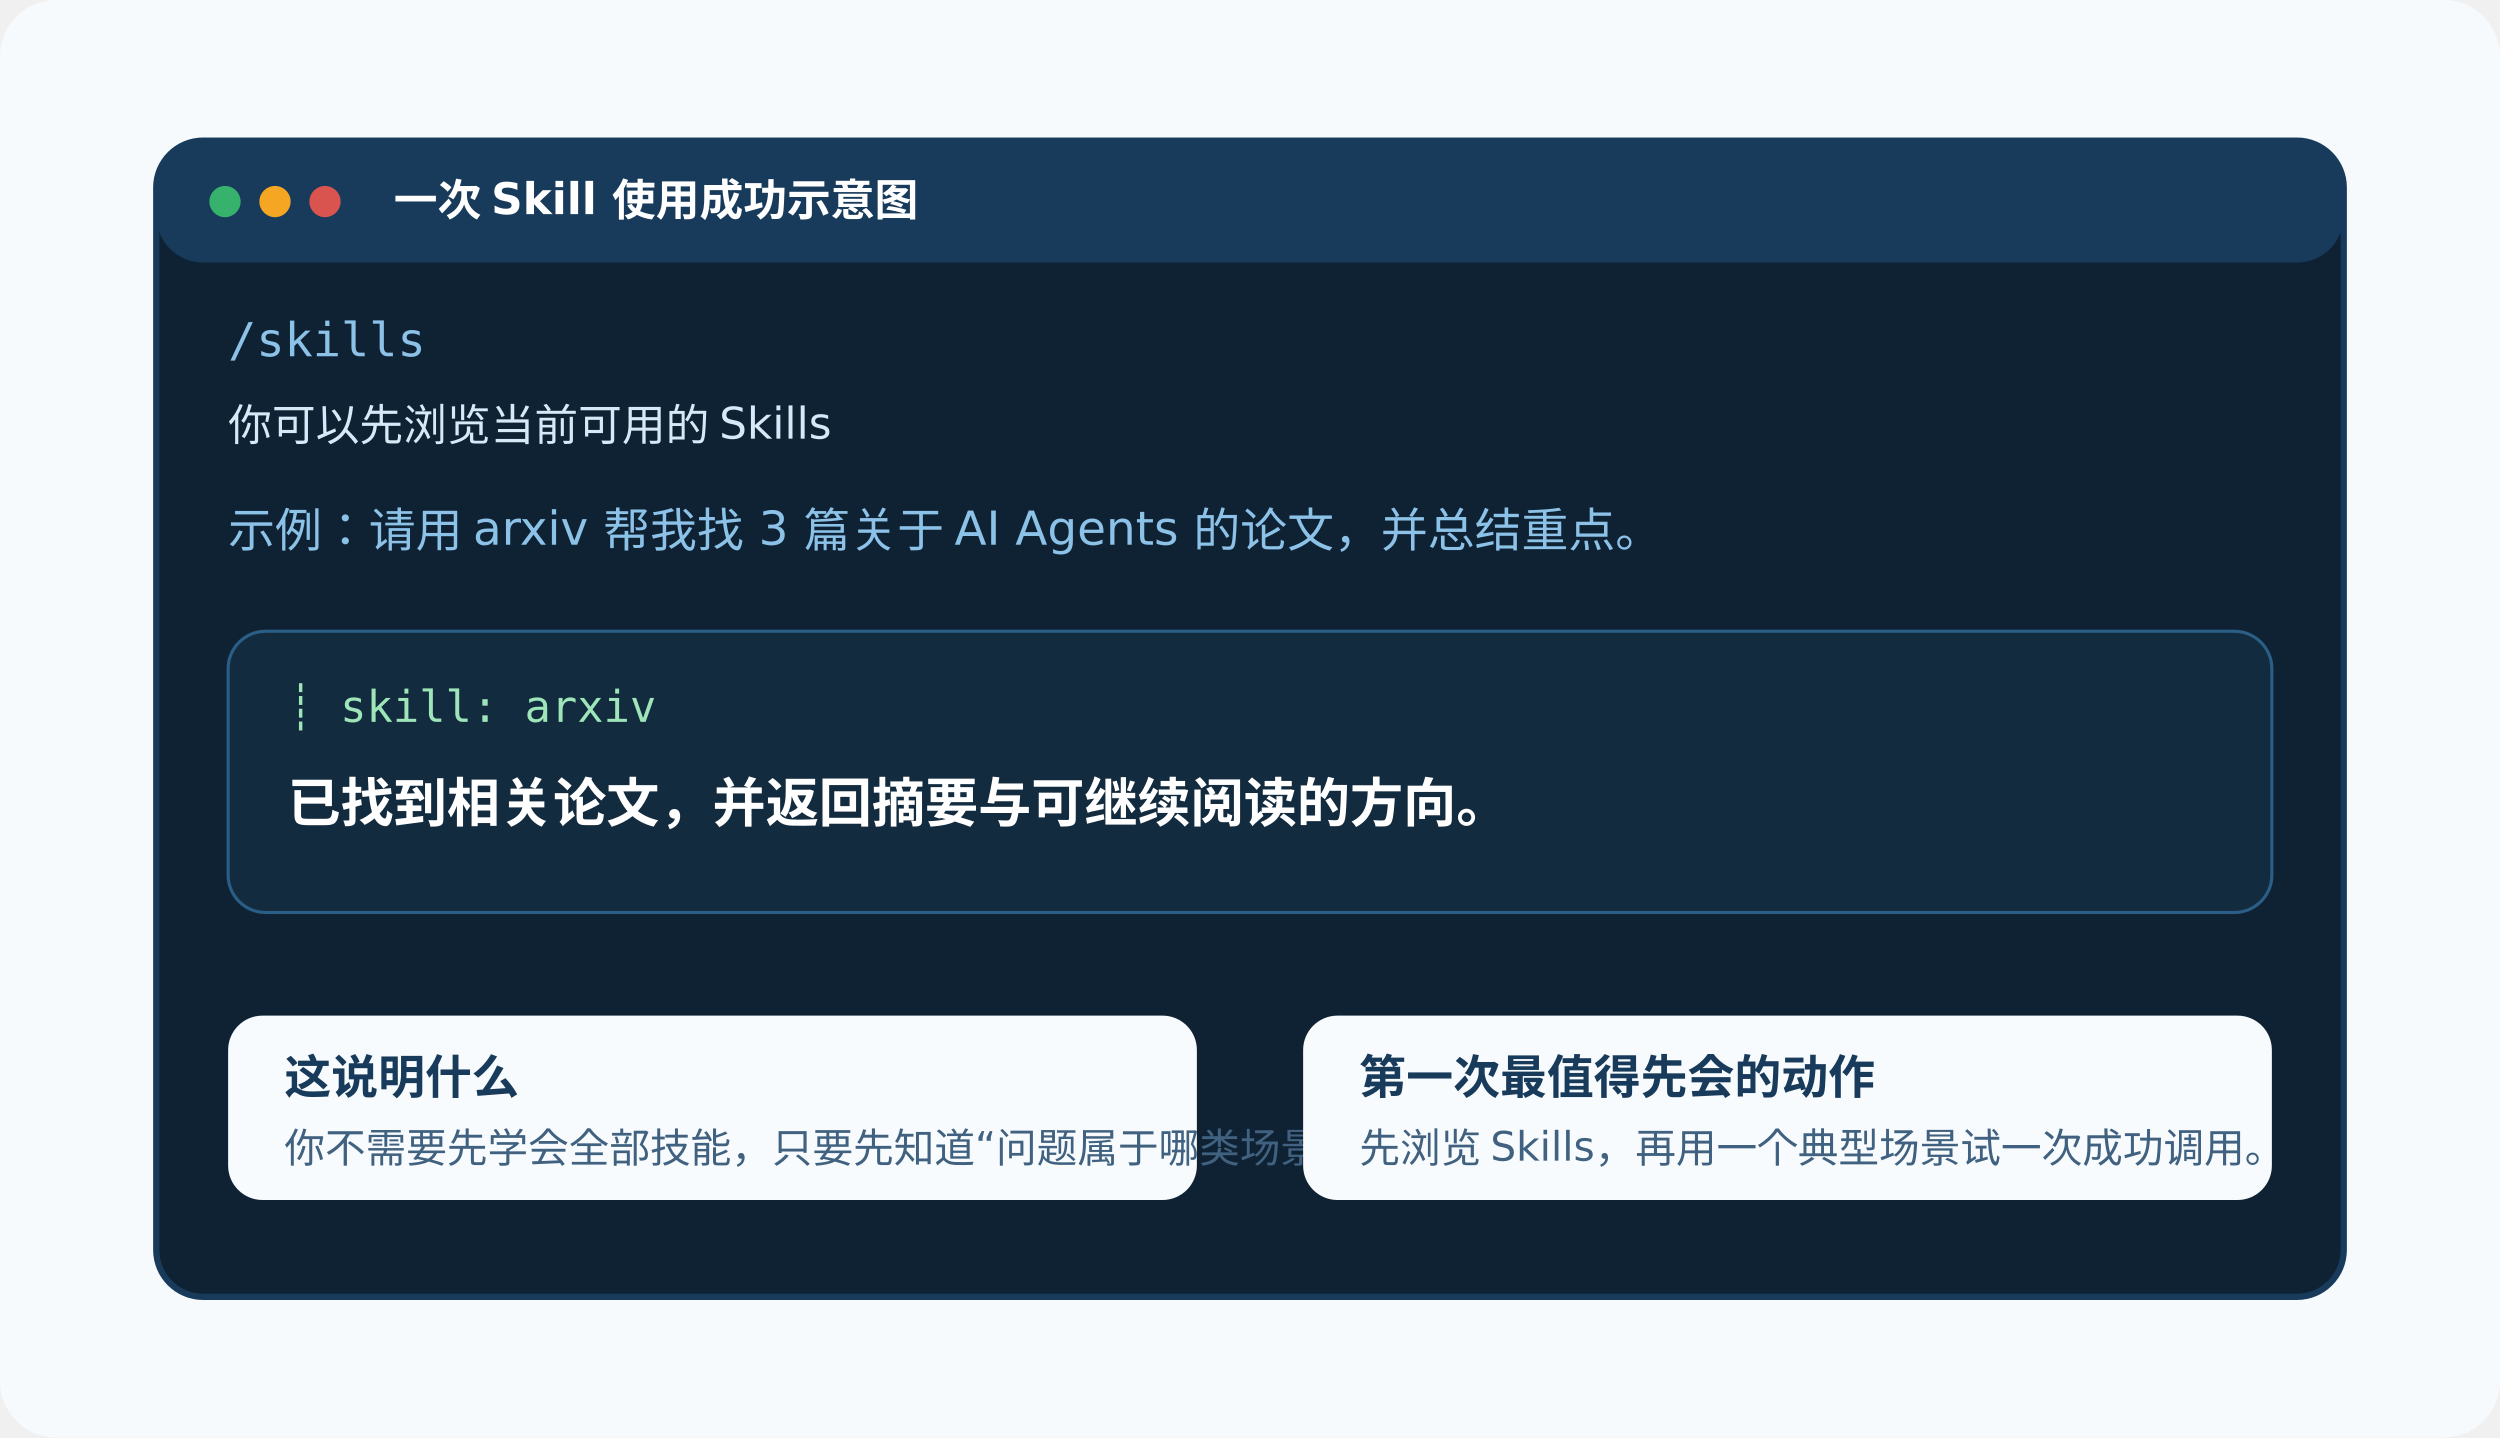
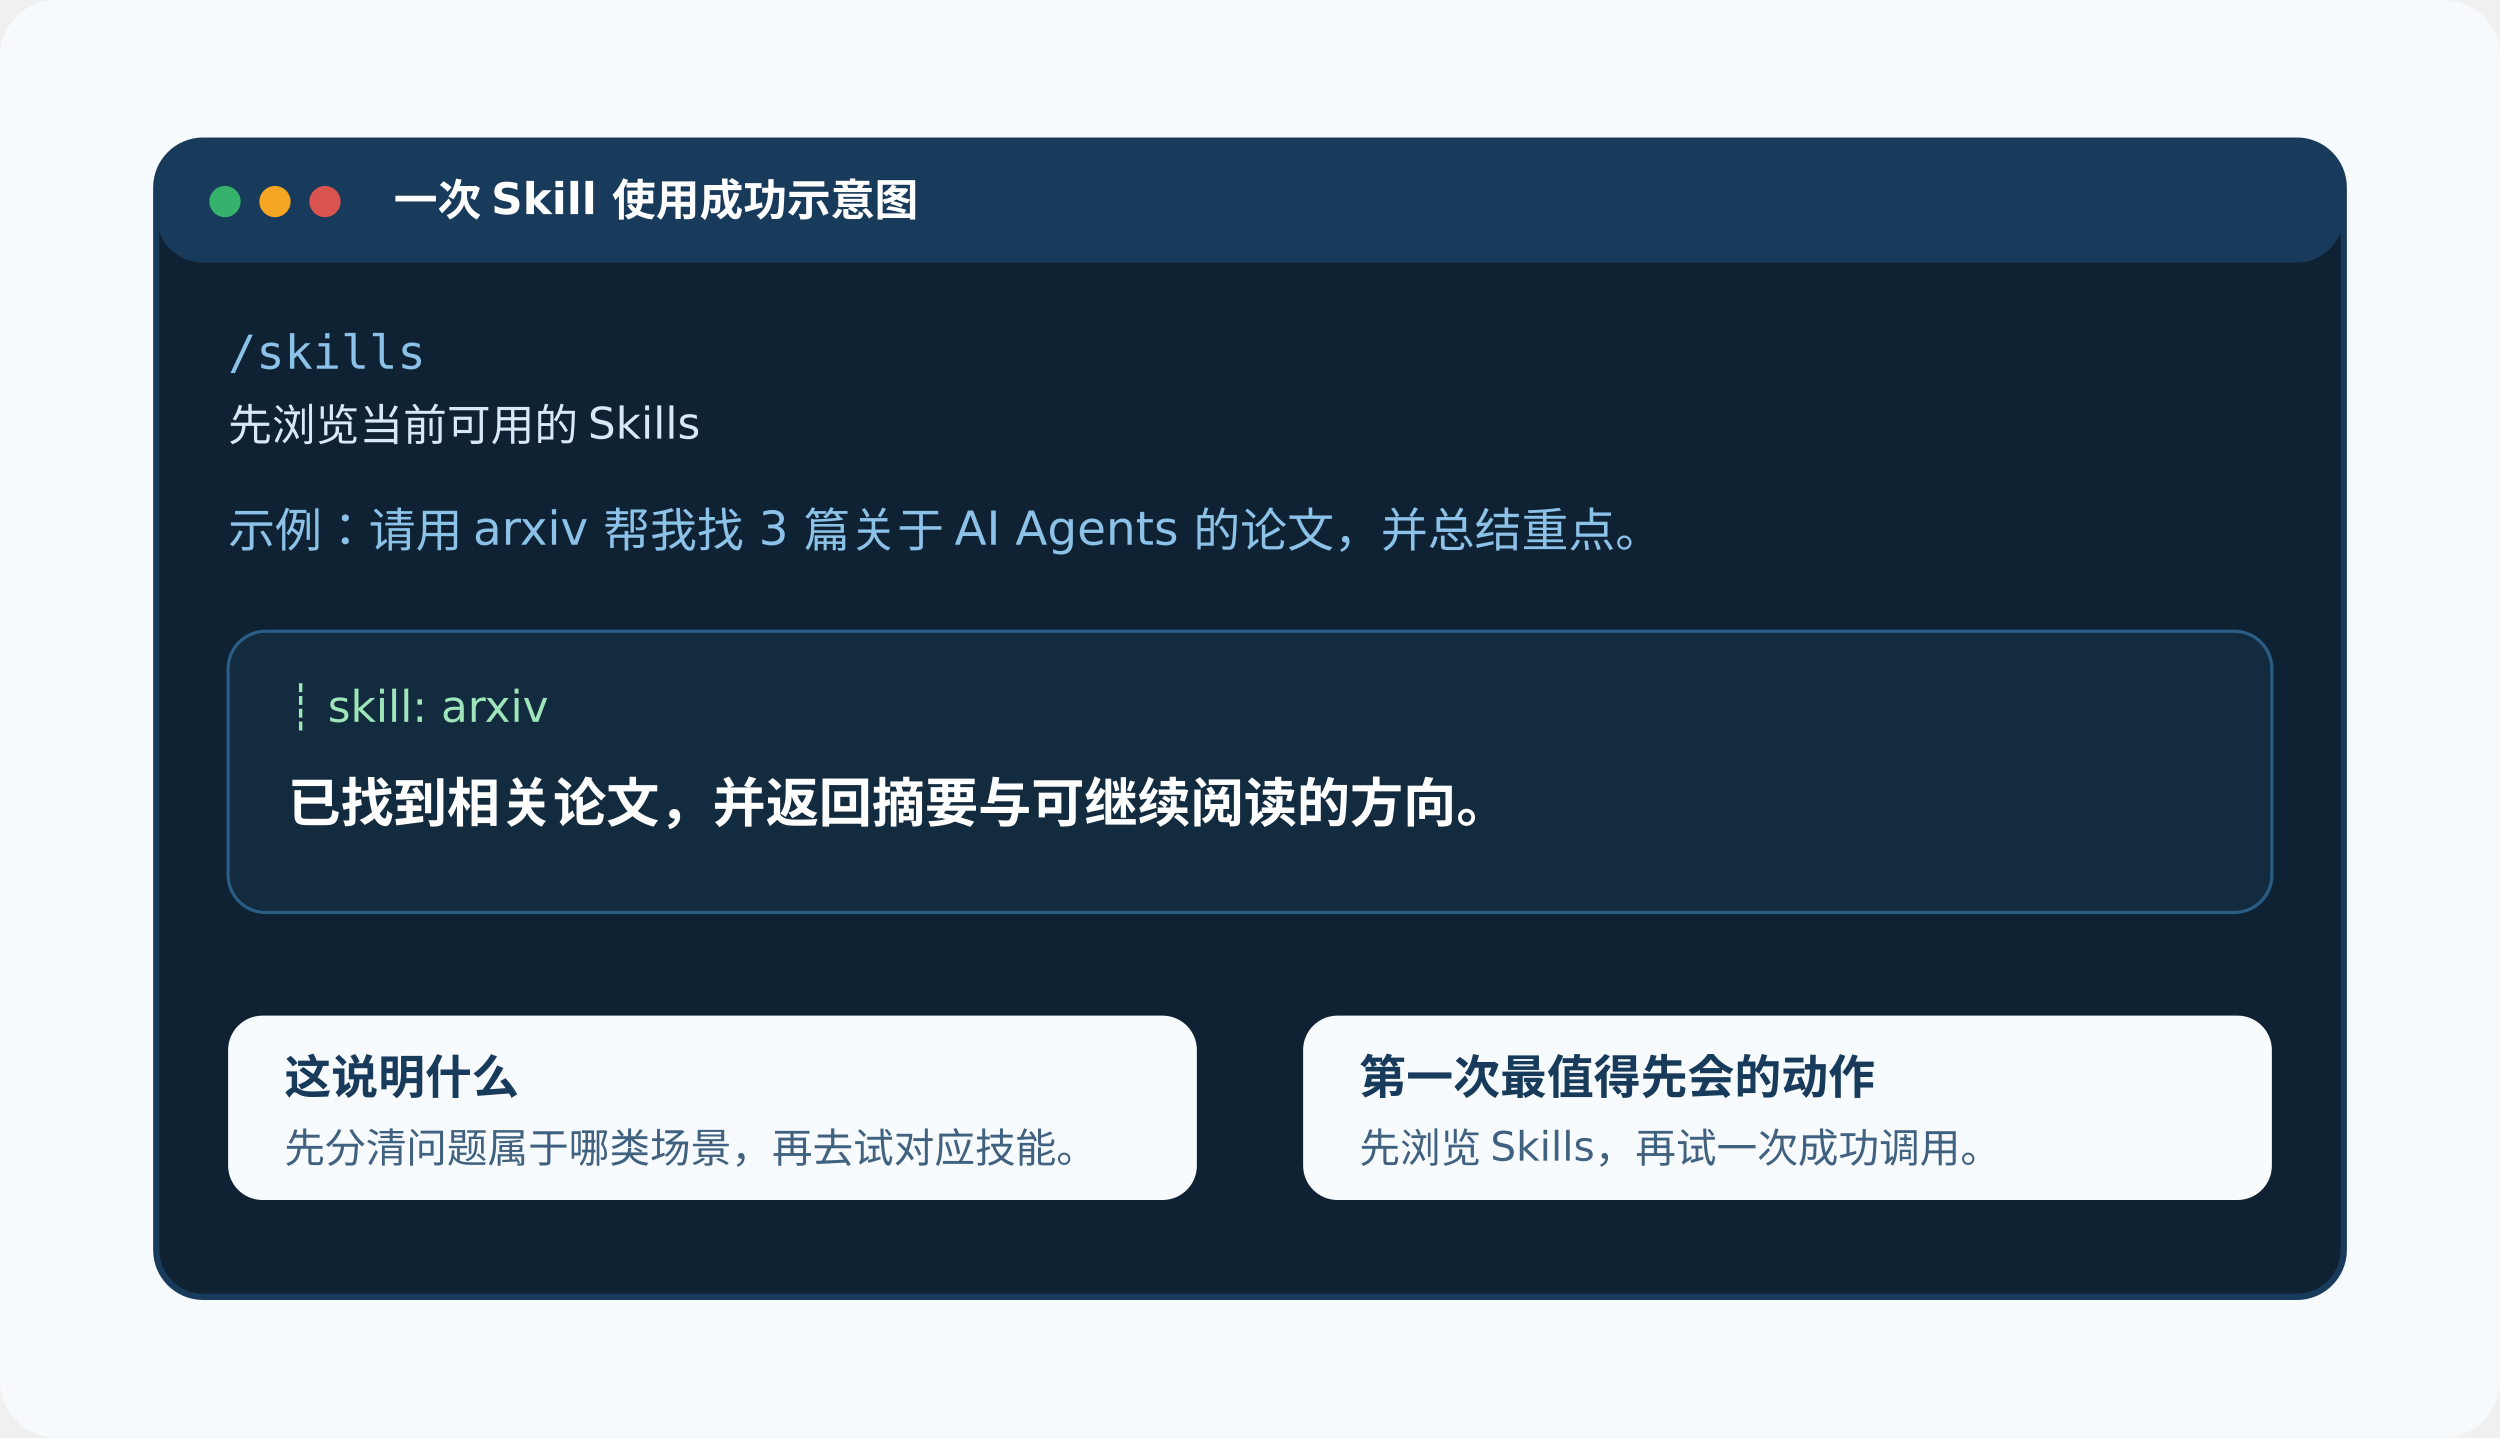
<svg xmlns="http://www.w3.org/2000/svg" width="1600" height="920" viewBox="0 0 1600 920" fill="none">
  <rect width="1600" height="920" rx="36" fill="#F7FAFC" />
  <rect x="100" y="90" width="1400" height="740" rx="30" fill="#0F2233" stroke="#183B5B" stroke-width="4" />
  <rect x="100" y="90" width="1400" height="78" rx="30" fill="#183B5B" />
  <circle cx="144" cy="129" r="10" fill="#37B26C" />
  <circle cx="176" cy="129" r="10" fill="#F5A623" />
  <circle cx="208" cy="129" r="10" fill="#D9534F" />
  <text x="252" y="138" fill="#FFFFFF" font-size="28" font-family="WenQuanYi Zen Hei, DejaVu Sans, sans-serif" font-weight="700">一次 Skill 使用成功示意图</text>
-   <text x="146" y="228" fill="#8DC2E8" font-size="30" font-family="DejaVu Sans Mono, monospace">/skills</text>
-   <text x="146" y="282" fill="#D7E9F7" font-size="28" font-family="WenQuanYi Zen Hei, DejaVu Sans, sans-serif">你可以先浏览当前可用的 Skills</text>
+   <text x="146" y="236" fill="#8DC2E8" font-size="30" font-family="DejaVu Sans Mono, monospace">/skills</text>
+   <text x="146" y="282" fill="#D7E9F7" font-size="28" font-family="WenQuanYi Zen Hei, DejaVu Sans, sans-serif">先浏览当前可用的 Skills</text>
  <text x="146" y="350" fill="#8DC2E8" font-size="30" font-family="WenQuanYi Zen Hei, DejaVu Sans, sans-serif">示例：请用 arxiv 帮我找 3 篇关于 AI Agents 的论文，并总结重点。</text>
  <rect x="146" y="404" width="1308" height="180" rx="24" fill="#132B3E" stroke="#2B5E86" stroke-width="2" />
-   <text x="184" y="462" fill="#9EE5B9" font-size="28" font-family="DejaVu Sans Mono, monospace">┊ skill: arxiv</text>
+   <text x="184" y="462" fill="#9EE5B9" font-size="28" font-family="WenQuanYi Zen Hei, DejaVu Sans, sans-serif">┊ skill: arxiv</text>
  <text x="184" y="526" fill="#FFFFFF" font-size="34" font-family="WenQuanYi Zen Hei, DejaVu Sans, sans-serif" font-weight="700">已找到相关论文，并返回摘要与可继续阅读的方向。</text>
  <rect x="146" y="650" width="620" height="118" rx="22" fill="#F8FBFD" />
  <text x="182" y="700" fill="#183B5B" font-size="30" font-family="WenQuanYi Zen Hei, DejaVu Sans, sans-serif" font-weight="700">这说明什么</text>
-   <text x="182" y="744" fill="#40617F" font-size="26" font-family="WenQuanYi Zen Hei, DejaVu Sans, sans-serif">你不需要先学会全部技能，只要先知道“问题属于哪类场景”。</text>
+   <text x="182" y="744" fill="#40617F" font-size="26" font-family="WenQuanYi Zen Hei, DejaVu Sans, sans-serif">先分清问题属于哪类场景，再去试对应技能。</text>
  <rect x="834" y="650" width="620" height="118" rx="22" fill="#F8FBFD" />
  <text x="870" y="700" fill="#183B5B" font-size="30" font-family="WenQuanYi Zen Hei, DejaVu Sans, sans-serif" font-weight="700">第一次最值得先会的动作</text>
-   <text x="870" y="744" fill="#40617F" font-size="26" font-family="WenQuanYi Zen Hei, DejaVu Sans, sans-serif">先浏览 Skills，再用一个典型场景试一次成功调用。</text>
+   <text x="870" y="744" fill="#40617F" font-size="26" font-family="WenQuanYi Zen Hei, DejaVu Sans, sans-serif">先浏览 Skills，再试一次成功调用。</text>
</svg>
